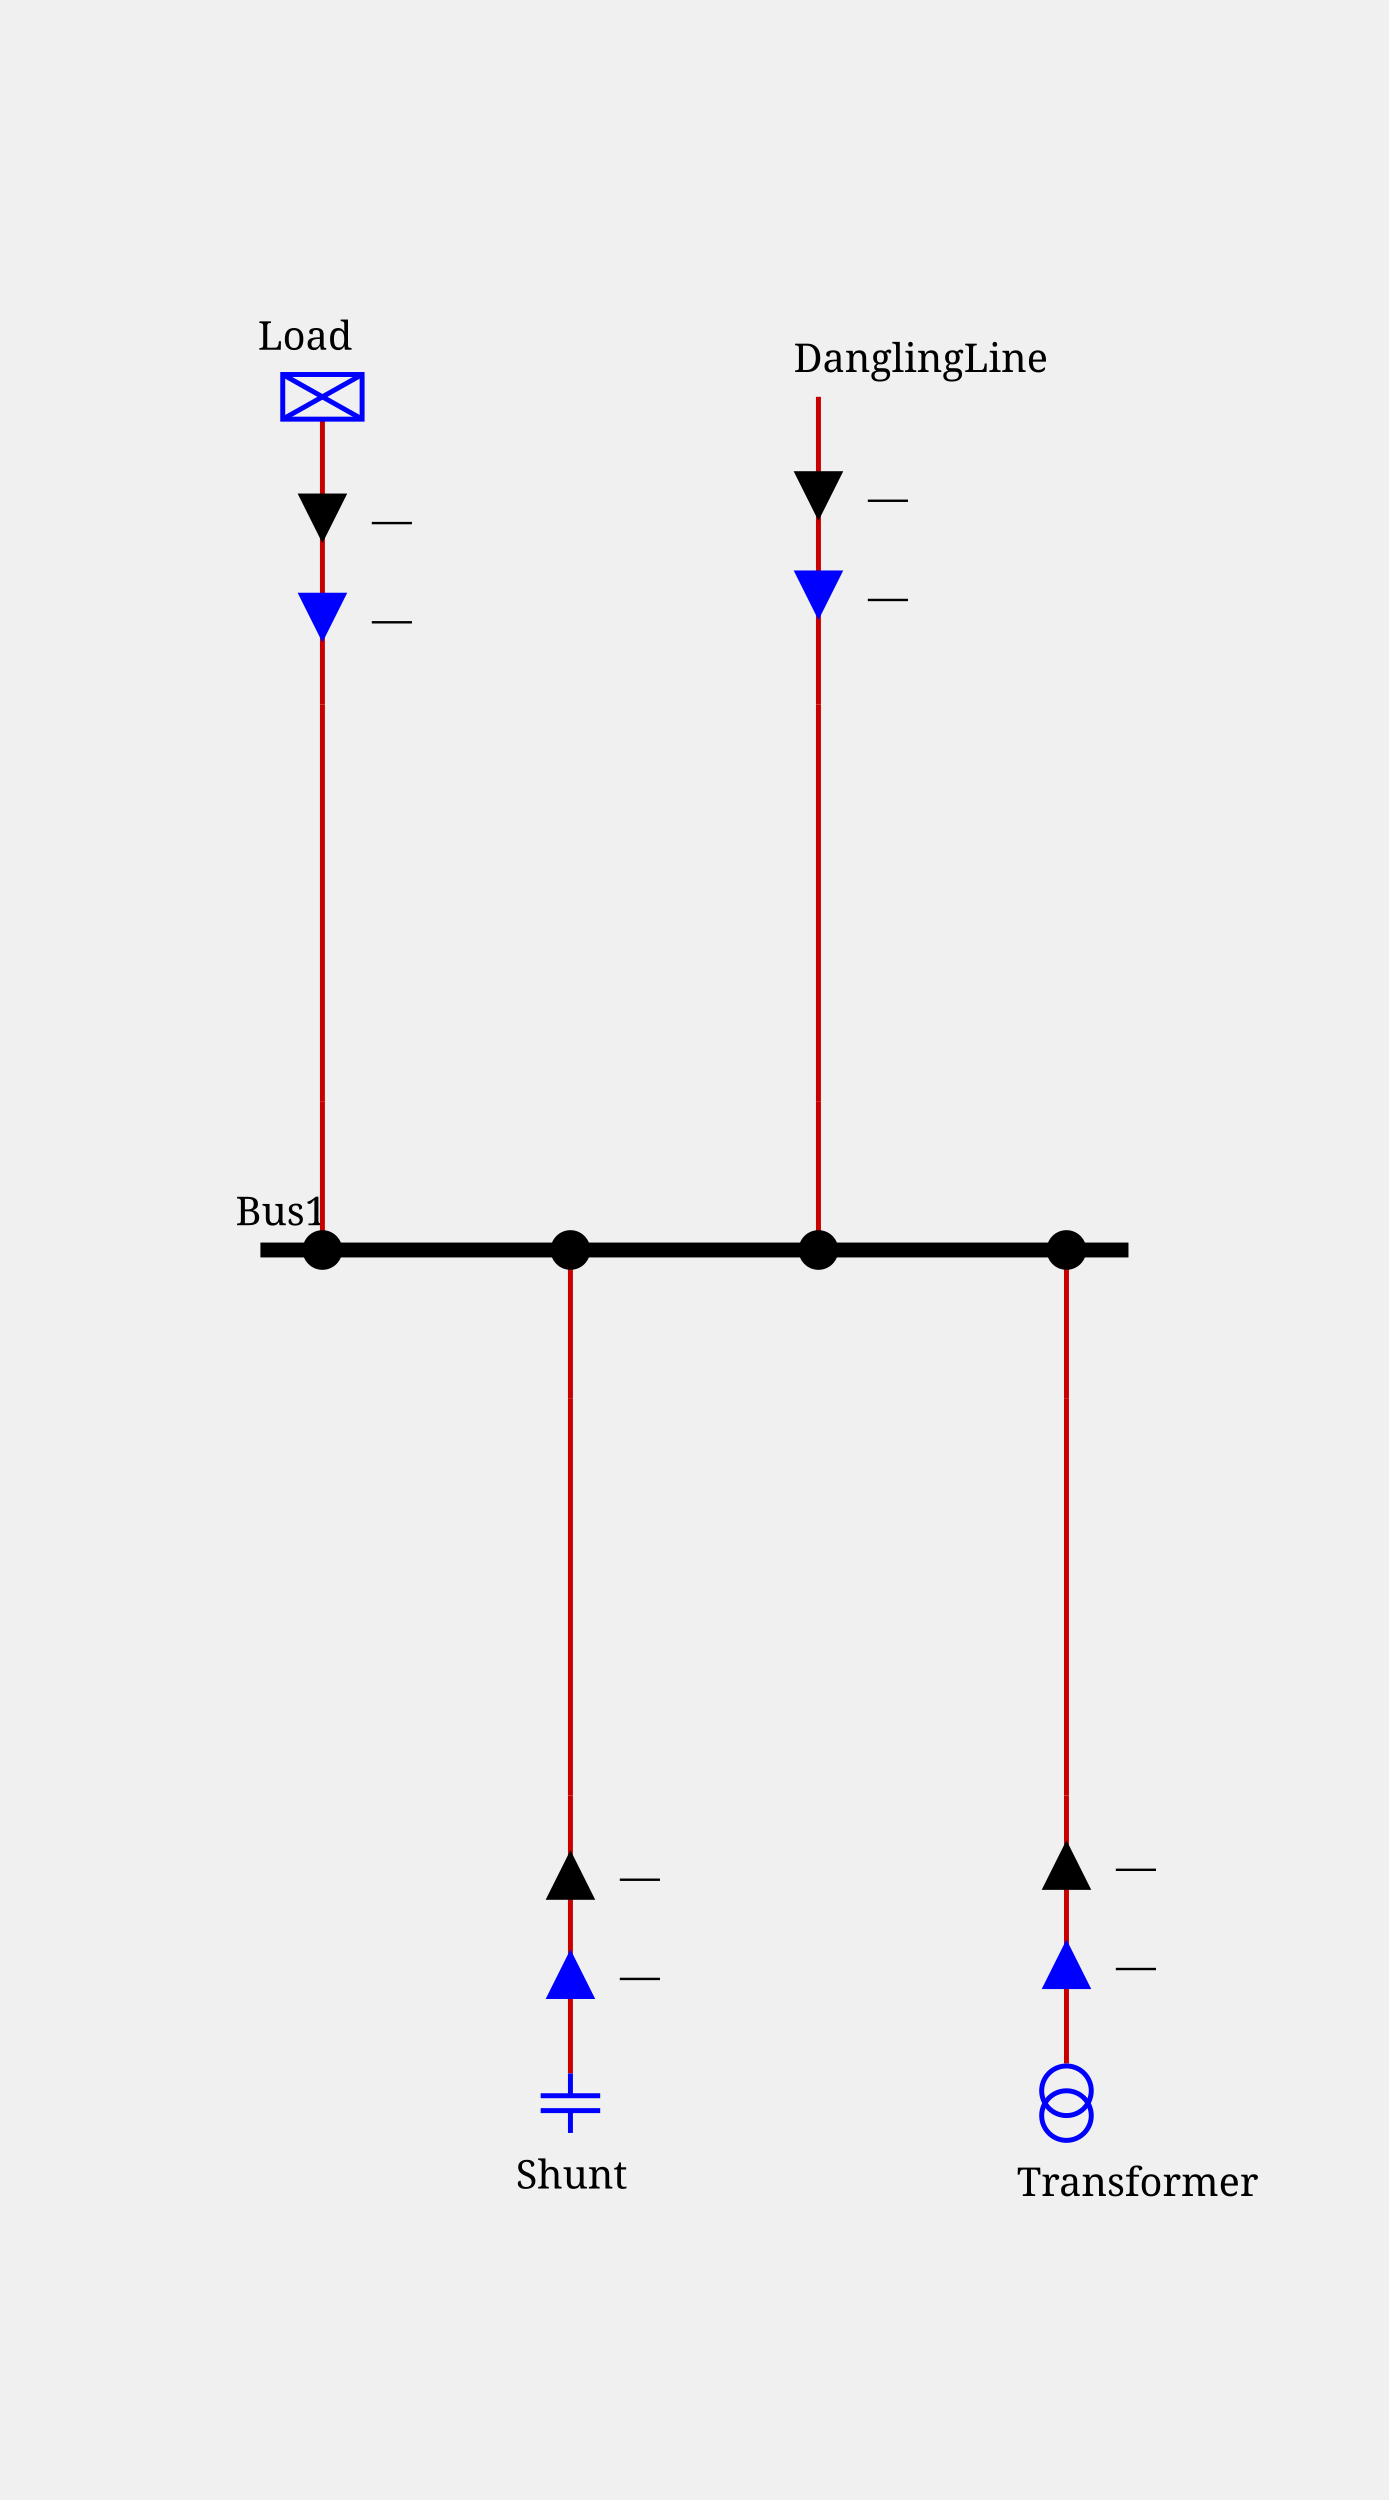
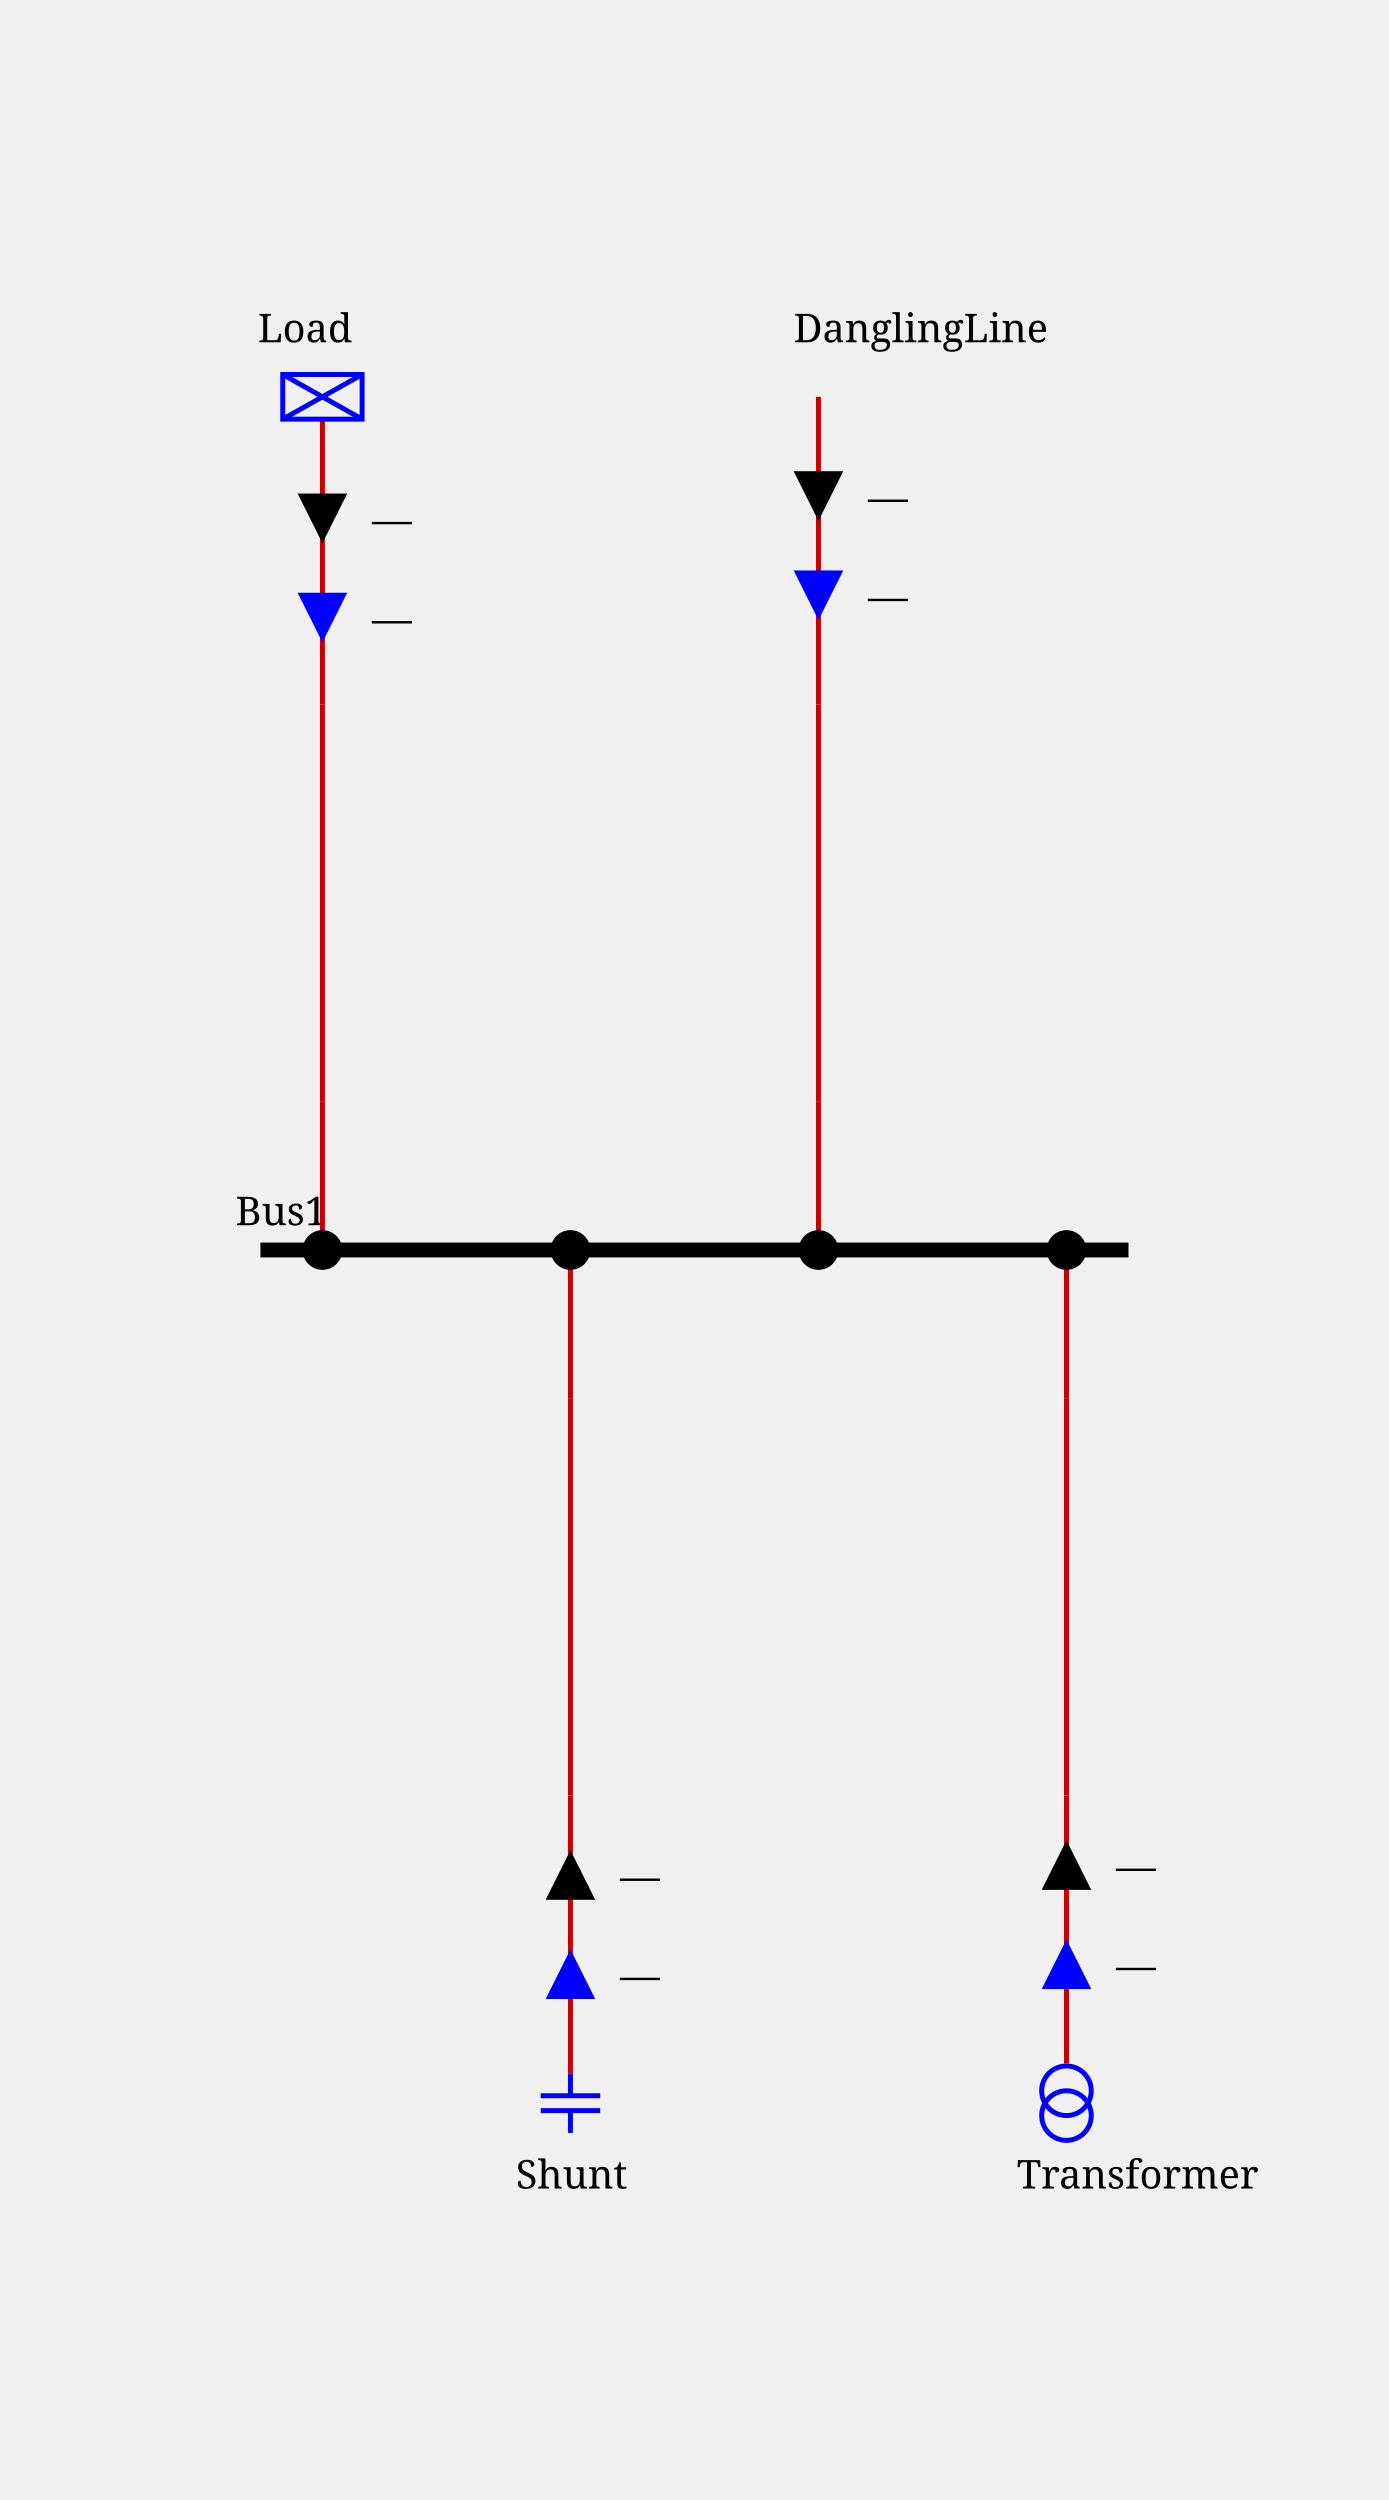
<svg xmlns="http://www.w3.org/2000/svg" viewBox="0 0 280.0 504.0">
  <style>/* ----------------------------------------------------------------------- */
/* File: tautologies.css ------------------------------------------------- */
.sld-out .sld-arrow-in {visibility: hidden}
.sld-in .sld-arrow-out {visibility: hidden}
.sld-closed .sld-sw-open {visibility: hidden}
.sld-open .sld-sw-closed {visibility: hidden}
.sld-hidden-node {visibility: hidden}
.sld-top-feeder .sld-label {dominant-baseline: auto}
.sld-bottom-feeder .sld-label {dominant-baseline: hanging}
.sld-active-power .sld-label {dominant-baseline: mathematical}
.sld-reactive-power .sld-label {dominant-baseline: mathematical}
.sld-current .sld-label {dominant-baseline: mathematical}
+ .sld-current-value .sld-label {dominant-baseline: mathematical}
+ .sld-permanent-limit-percentage .sld-label {dominant-baseline: mathematical}
/* ----------------------------------------------------------------------- */
/* File: topologicalBaseVoltages.css ------------------------------------- */
.sld-disconnected {--sld-vl-color: #808080}
.sld-vl300to500.sld-bus-0 {--sld-vl-color: #FF0000}
.sld-vl300to500.sld-bus-1 {--sld-vl-color: #7F6C00}
.sld-vl300to500.sld-bus-2 {--sld-vl-color: #F6B2FF}
.sld-vl300to500.sld-bus-3 {--sld-vl-color: #996700}
.sld-vl300to500.sld-bus-4 {--sld-vl-color: #FF85EB}
.sld-vl300to500.sld-bus-5 {--sld-vl-color: #B25B00}
.sld-vl300to500.sld-bus-6 {--sld-vl-color: #FF59B5}
.sld-vl300to500.sld-bus-7 {--sld-vl-color: #CC4400}
.sld-vl300to500.sld-bus-8 {--sld-vl-color: #FF2C67}
.sld-vl300to500.sld-bus-9 {--sld-vl-color: #E52600}
.sld-vl180to300.sld-bus-0 {--sld-vl-color: #218B21}
.sld-vl180to300.sld-bus-1 {--sld-vl-color: #0D4940}
.sld-vl180to300.sld-bus-2 {--sld-vl-color: #DFDAB9}
.sld-vl180to300.sld-bus-3 {--sld-vl-color: #105640}
.sld-vl180to300.sld-bus-4 {--sld-vl-color: #C2CB92}
.sld-vl180to300.sld-bus-5 {--sld-vl-color: #14643C}
.sld-vl180to300.sld-bus-6 {--sld-vl-color: #95B66B}
.sld-vl180to300.sld-bus-7 {--sld-vl-color: #187036}
.sld-vl180to300.sld-bus-8 {--sld-vl-color: #5FA046}
.sld-vl180to300.sld-bus-9 {--sld-vl-color: #1C7E2D}
.sld-vl120to180.sld-bus-0 {--sld-vl-color: #00AFAE}
.sld-vl120to180.sld-bus-1 {--sld-vl-color: #000D58}
.sld-vl120to180.sld-bus-2 {--sld-vl-color: #B8E7B2}
.sld-vl120to180.sld-bus-3 {--sld-vl-color: #002169}
.sld-vl120to180.sld-bus-4 {--sld-vl-color: #85D993}
.sld-vl120to180.sld-bus-5 {--sld-vl-color: #003C7B}
.sld-vl120to180.sld-bus-6 {--sld-vl-color: #59CB8B}
.sld-vl120to180.sld-bus-7 {--sld-vl-color: #005C8C}
.sld-vl120to180.sld-bus-8 {--sld-vl-color: #2CBD94}
.sld-vl120to180.sld-bus-9 {--sld-vl-color: #00839E}
.sld-vl70to120.sld-bus-0 {--sld-vl-color: #CC5500}
.sld-vl70to120.sld-bus-1 {--sld-vl-color: #4A6600}
.sld-vl70to120.sld-bus-2 {--sld-vl-color: #EFB2DD}
.sld-vl70to120.sld-bus-3 {--sld-vl-color: #6E7A00}
.sld-vl70to120.sld-bus-4 {--sld-vl-color: #E685AE}
.sld-vl70to120.sld-bus-5 {--sld-vl-color: #8E8400}
.sld-vl70to120.sld-bus-6 {--sld-vl-color: #DD596B}
.sld-vl70to120.sld-bus-7 {--sld-vl-color: #A37B00}
.sld-vl70to120.sld-bus-8 {--sld-vl-color: #D4432C}
.sld-vl70to120.sld-bus-9 {--sld-vl-color: #B76B00}
.sld-vl50to70.sld-bus-0 {--sld-vl-color: #A020EF}
.sld-vl50to70.sld-bus-1 {--sld-vl-color: #7F0848}
.sld-vl50to70.sld-bus-2 {--sld-vl-color: #B7DBFE}
.sld-vl50to70.sld-bus-3 {--sld-vl-color: #960C6D}
.sld-vl50to70.sld-bus-4 {--sld-vl-color: #8DA6FE}
.sld-vl50to70.sld-bus-5 {--sld-vl-color: #AD109A}
.sld-vl50to70.sld-bus-6 {--sld-vl-color: #6F66FB}
.sld-vl50to70.sld-bus-7 {--sld-vl-color: #BC14C4}
.sld-vl50to70.sld-bus-8 {--sld-vl-color: #7F42F6}
.sld-vl50to70.sld-bus-9 {--sld-vl-color: #B11AD9}
.sld-vl30to50.sld-bus-0 {--sld-vl-color: #FF8290}
.sld-vl30to50.sld-bus-1 {--sld-vl-color: #7F6F41}
.sld-vl30to50.sld-bus-2 {--sld-vl-color: #F6D9FF}
.sld-vl30to50.sld-bus-3 {--sld-vl-color: #99784E}
.sld-vl30to50.sld-bus-4 {--sld-vl-color: #FFC3FB}
.sld-vl30to50.sld-bus-5 {--sld-vl-color: #B27D5B}
.sld-vl30to50.sld-bus-6 {--sld-vl-color: #FFADE3}
.sld-vl30to50.sld-bus-7 {--sld-vl-color: #CC7E68}
.sld-vl30to50.sld-bus-8 {--sld-vl-color: #FF97BF}
.sld-vl30to50.sld-bus-9 {--sld-vl-color: #E57B75}
.sld-vl0to30.sld-bus-0 {--sld-vl-color: #AAAE27}
.sld-vl0to30.sld-bus-1 {--sld-vl-color: #195B0F}
.sld-vl0to30.sld-bus-2 {--sld-vl-color: #EABABE}
.sld-vl0to30.sld-bus-3 {--sld-vl-color: #2D6C13}
.sld-vl0to30.sld-bus-4 {--sld-vl-color: #DDA193}
.sld-vl0to30.sld-bus-5 {--sld-vl-color: #477D17}
.sld-vl0to30.sld-bus-6 {--sld-vl-color: #CE9A6E}
.sld-vl0to30.sld-bus-7 {--sld-vl-color: #648D1C}
.sld-vl0to30.sld-bus-8 {--sld-vl-color: #BEA04A}
.sld-vl0to30.sld-bus-9 {--sld-vl-color: #869D22}
/* ----------------------------------------------------------------------- */
/* File : highlightLineStates.css ---------------------------------------- */
.sld-wire.sld-feeder-disconnected {stroke: black}
.sld-wire.sld-feeder-connected-disconnected {stroke-dasharray: 3,3}
.sld-wire.sld-feeder-disconnected-connected {stroke: black; stroke-dasharray: 3,3}
.sld-busbar-section.sld-bus-disconnected {stroke-dasharray: 3,3}
/* ----------------------------------------------------------------------- */
/* File : components.css ------------------------------------------------- */
/* Stroke black */
.sld-disconnector {stroke-width: 3; stroke: black; fill: none}
/* Stroke blue */
.sld-breaker {stroke-width: 2; stroke: blue; fill:white}
.sld-load-break-switch {stroke: blue; fill: white}
/* Stroke --sld-vl-color with fallback black */
.sld-bus-connection {fill: var(--sld-vl-color, black)}
.sld-cell-shape-flat .sld-bus-connection {visibility: hidden}
.sld-busbar-section {stroke: var(--sld-vl-color, black); stroke-width: 3; fill: none}
/* Stroke --sld-vl-color with fallback red */
.sld-wire {stroke: var(--sld-vl-color, #c80000); fill: none}
.sld-wire.sld-dangling-line {stroke-width: 2px}
.sld-wire.sld-tie-line {stroke-width: 2px}
/* Stroke --sld-vl-color with fallback blue */
.sld-load {stroke: var(--sld-vl-color, blue); fill: none}
.sld-battery {stroke: var(--sld-vl-color, blue); fill: none}
.sld-generator {stroke: var(--sld-vl-color, blue); fill: none}
.sld-two-wt {stroke: var(--sld-vl-color, blue); fill: none}
.sld-three-wt {stroke: var(--sld-vl-color, blue); fill: none}
.sld-winding {stroke: var(--sld-vl-color, blue); fill: none}
.sld-capacitor {stroke: var(--sld-vl-color, blue); fill: none}
.sld-inductor {stroke: var(--sld-vl-color, blue); fill: none}
.sld-pst {stroke: var(--sld-vl-color, blue); fill: none}
.sld-pst-arrow {stroke: black; fill: none}
.sld-svc {stroke: var(--sld-vl-color, blue); fill: none}
.sld-vsc {stroke: var(--sld-vl-color, blue); font-size: 7.43px; fill: none}
.sld-lcc {stroke: var(--sld-vl-color, blue); font-size: 7.43px; fill: none}
.sld-ground {stroke: var(--sld-vl-color, blue); fill: none}
/* Stroke none &amp; fill: --sld-vl-color */
.sld-node-infos {stroke: none; fill: var(--sld-vl-color, black)}
/* Stroke none &amp; fill: black */
.sld-node {stroke: none; fill: black}
.sld-flash {stroke: none; fill: black}
.sld-lock {stroke: none; fill: black}
.sld-unknown {stroke: none; fill: black}
/* Fonts */
.sld-label {stroke: none; fill: black; font: 8px serif}
.sld-bus-legend-info {font: 10px serif}
.sld-graph-label {font: 12px serif}
/* Specific */
.sld-grid {stroke: #003700; stroke-dasharray: 1,10}
.sld-feeder-info.sld-active-power {fill:black}
.sld-feeder-info.sld-reactive-power {fill:blue}
.sld-feeder-info.sld-current {fill:purple}
.sld-frame {fill: var(--sld-background-color, transparent)}
/* Stroke maroon for fictitious switch */
.sld-breaker.sld-fictitious {stroke: maroon}
.sld-disconnector.sld-fictitious {stroke: maroon}
.sld-load-break-switch.sld-fictitious {stroke: maroon}
.sld-busbar-section.sld-fictitious {stroke: var(--sld-vl-color, #c80000); stroke-width: 1}
/* ground disconnector specific */
.sld-ground-disconnection-attach {stroke: var(--sld-vl-color, #c80000); fill: none}
.sld-open .sld-ground-disconnection-ground {stroke: black; fill: none}
.sld-closed .sld-ground-disconnection-ground {stroke: var(--sld-vl-color, #c80000); fill: none}
.sld-ground-disconnection .sld-sw-open {stroke: black; fill: none}
.sld-ground-disconnection .sld-sw-closed {stroke: black; fill: none}
</style>
  <rect class="sld-frame" height="100%" width="100%" />
  <g>
    <g class="sld-voltage-level" id="idVoltageLevel1">
      <g class="sld-busbar-section sld-vl300to500 sld-bus-0" id="idBus1" transform="translate(52.5,252.0)">
        <line x1="0" x2="175.0" y1="0" y2="0" />
        <text class="sld-label" id="idBus1_95_NW_95_LABEL" x="-5.0" y="-5.0">Bus1</text>
      </g>
      <g class="sld-extern-cell sld-cell-direction-top" id="idEXTERN_32_0">
        <g class="sld-wire sld-vl300to500 sld-bus-0" id="_95_VoltageLevel1_95_BUSCO_95_Bus1_95_Load_95_INTERNAL_95_VoltageLevel1_95_BUSCO_95_Bus1_95_Load_45_Load">
          <polyline points="65.0,252.0,65.0,222.0" />
        </g>
        <g class="sld-wire sld-vl300to500 sld-bus-0" id="_95_VoltageLevel1_95_INTERNAL_95_VoltageLevel1_95_BUSCO_95_Bus1_95_Load_45_Load_95_INTERNAL_95_VoltageLevel1_95_Load">
          <polyline points="65.0,222.0,65.0,142.0" />
        </g>
        <g class="sld-wire sld-vl300to500 sld-bus-0" id="_95_VoltageLevel1_95_INTERNAL_95_VoltageLevel1_95_Load_95_Load">
          <polyline points="65.0,142.0,65.0,84.5" />
        </g>
        <g class="sld-feeder-info sld-in sld-active-power" id="idLoad_95_ARROW_95_ACTIVE" transform="translate(60.0,99.5)">
          <polygon class="sld-arrow-out" points="5,0 10,10 0,10" />
          <polygon class="sld-arrow-in" points="0,0 10,0 5,10" />
          <text class="sld-label" x="15.0" y="5.0">—</text>
        </g>
        <g class="sld-feeder-info sld-in sld-reactive-power" id="idLoad_95_ARROW_95_REACTIVE" transform="translate(60.0,119.5)">
          <polygon class="sld-arrow-out" points="5,0 10,10 0,10" />
          <polygon class="sld-arrow-in" points="0,0 10,0 5,10" />
          <text class="sld-label" x="15.0" y="5.0">—</text>
        </g>
        <g class="sld-bus-connection sld-fictitious sld-vl300to500 sld-bus-0" id="idBUSCO_95_Bus1_95_Load" transform="translate(61.0,248.0)">
          <circle cx="4" cy="4" r="4" />
        </g>
        <g class="sld-node sld-hidden-node sld-fictitious sld-vl300to500 sld-bus-0" id="idINTERNAL_95_VoltageLevel1_95_BUSCO_95_Bus1_95_Load_45_Load" transform="translate(61.0,218.0)">
          <circle cx="4" cy="4" r="4" />
        </g>
        <g class="sld-node sld-hidden-node sld-fictitious sld-vl300to500 sld-bus-0" id="idINTERNAL_95_VoltageLevel1_95_Load" transform="translate(61.0,138.0)">
          <circle cx="4" cy="4" r="4" />
        </g>
        <g class="sld-load sld-top-feeder sld-vl300to500 sld-bus-0" id="idLoad" transform="translate(57.0,75.5)">
          <rect height="9" width="16" />
          <line x1="0" x2="16" y1="0" y2="9" />
          <line x1="16" x2="0" y1="0" y2="9" />
-           <text class="sld-label" id="idLoad_95_N_95_LABEL" x="-5.0" y="-5.0">Load</text>
+           <text class="sld-label" id="idLoad_95_N_95_LABEL" x="-5.0" y="-6.5">Load</text>
        </g>
      </g>
      <g class="sld-extern-cell sld-cell-direction-bottom" id="idEXTERN_32_1">
        <g class="sld-wire sld-vl300to500 sld-bus-0" id="_95_VoltageLevel1_95_BUSCO_95_Bus1_95_Shunt_95_INTERNAL_95_VoltageLevel1_95_BUSCO_95_Bus1_95_Shunt_45_Shunt">
          <polyline points="115.0,252.0,115.0,282.0" />
        </g>
        <g class="sld-wire sld-vl300to500 sld-bus-0" id="_95_VoltageLevel1_95_INTERNAL_95_VoltageLevel1_95_BUSCO_95_Bus1_95_Shunt_45_Shunt_95_INTERNAL_95_VoltageLevel1_95_Shunt">
          <polyline points="115.0,282.0,115.0,362.0" />
        </g>
        <g class="sld-wire sld-vl300to500 sld-bus-0" id="_95_VoltageLevel1_95_INTERNAL_95_VoltageLevel1_95_Shunt_95_Shunt">
          <polyline points="115.0,362.0,115.0,418.0" />
        </g>
        <g class="sld-feeder-info sld-in sld-reactive-power" id="idShunt_95_ARROW_95_REACTIVE" transform="translate(110.0,393.0)">
          <polygon class="sld-arrow-out" points="5,0 10,10 0,10" transform="rotate(180.0,5.0,5.0)" />
          <polygon class="sld-arrow-in" points="0,0 10,0 5,10" transform="rotate(180.0,5.0,5.0)" />
          <text class="sld-label" x="15.0" y="5.0">—</text>
        </g>
        <g class="sld-feeder-info sld-in sld-active-power" id="idShunt_95_ARROW_95_ACTIVE" transform="translate(110.0,373.0)">
          <polygon class="sld-arrow-out" points="5,0 10,10 0,10" transform="rotate(180.0,5.0,5.0)" />
          <polygon class="sld-arrow-in" points="0,0 10,0 5,10" transform="rotate(180.0,5.0,5.0)" />
          <text class="sld-label" x="15.0" y="5.0">—</text>
        </g>
        <g class="sld-bus-connection sld-fictitious sld-vl300to500 sld-bus-0" id="idBUSCO_95_Bus1_95_Shunt" transform="translate(111.0,248.0)">
          <circle cx="4" cy="4" r="4" />
        </g>
        <g class="sld-node sld-hidden-node sld-fictitious sld-vl300to500 sld-bus-0" id="idINTERNAL_95_VoltageLevel1_95_BUSCO_95_Bus1_95_Shunt_45_Shunt" transform="translate(111.0,278.0)">
          <circle cx="4" cy="4" r="4" />
        </g>
        <g class="sld-node sld-hidden-node sld-fictitious sld-vl300to500 sld-bus-0" id="idINTERNAL_95_VoltageLevel1_95_Shunt" transform="translate(111.0,358.0)">
          <circle cx="4" cy="4" r="4" />
        </g>
        <g class="sld-capacitor sld-bottom-feeder sld-vl300to500 sld-bus-0" id="idShunt" transform="translate(109.0,418.0)">
          <line x1="6" x2="6" y1="0" y2="4.5" />
          <line x1="0" x2="12" y1="4.5" y2="4.5" />
          <line x1="0" x2="12" y1="7.5" y2="7.5" />
          <line x1="6" x2="6" y1="7.5" y2="12" />
          <text class="sld-label" id="idShunt_95_S_95_LABEL" x="-5.0" y="17.0">Shunt</text>
        </g>
      </g>
      <g class="sld-extern-cell sld-cell-direction-top" id="idEXTERN_32_2">
        <g class="sld-wire sld-vl300to500 sld-bus-0" id="_95_VoltageLevel1_95_BUSCO_95_Bus1_95_DanglingLine_95_INTERNAL_95_VoltageLevel1_95_BUSCO_95_Bus1_95_DanglingLine_45_DanglingLine">
          <polyline points="165.0,252.0,165.0,222.0" />
        </g>
        <g class="sld-wire sld-vl300to500 sld-bus-0" id="_95_VoltageLevel1_95_INTERNAL_95_VoltageLevel1_95_BUSCO_95_Bus1_95_DanglingLine_45_DanglingLine_95_INTERNAL_95_VoltageLevel1_95_DanglingLine">
          <polyline points="165.0,222.0,165.0,142.0" />
        </g>
        <g class="sld-wire sld-vl300to500 sld-bus-0" id="_95_VoltageLevel1_95_INTERNAL_95_VoltageLevel1_95_DanglingLine_95_DanglingLine">
          <polyline points="165.0,142.0,165.0,80.0" />
        </g>
        <g class="sld-feeder-info sld-in sld-active-power" id="idDanglingLine_95_ARROW_95_ACTIVE" transform="translate(160.0,95.0)">
          <polygon class="sld-arrow-out" points="5,0 10,10 0,10" />
          <polygon class="sld-arrow-in" points="0,0 10,0 5,10" />
          <text class="sld-label" x="15.0" y="5.0">—</text>
        </g>
        <g class="sld-feeder-info sld-in sld-reactive-power" id="idDanglingLine_95_ARROW_95_REACTIVE" transform="translate(160.0,115.0)">
          <polygon class="sld-arrow-out" points="5,0 10,10 0,10" />
          <polygon class="sld-arrow-in" points="0,0 10,0 5,10" />
          <text class="sld-label" x="15.0" y="5.0">—</text>
        </g>
        <g class="sld-bus-connection sld-fictitious sld-vl300to500 sld-bus-0" id="idBUSCO_95_Bus1_95_DanglingLine" transform="translate(161.0,248.0)">
          <circle cx="4" cy="4" r="4" />
        </g>
        <g class="sld-node sld-hidden-node sld-fictitious sld-vl300to500 sld-bus-0" id="idINTERNAL_95_VoltageLevel1_95_BUSCO_95_Bus1_95_DanglingLine_45_DanglingLine" transform="translate(161.0,218.0)">
          <circle cx="4" cy="4" r="4" />
        </g>
        <g class="sld-node sld-hidden-node sld-fictitious sld-vl300to500 sld-bus-0" id="idINTERNAL_95_VoltageLevel1_95_DanglingLine" transform="translate(161.0,138.0)">
          <circle cx="4" cy="4" r="4" />
        </g>
        <g class="sld-top-feeder sld-vl300to500 sld-bus-0" id="idDanglingLine" transform="translate(165.0,80.0)">
-           <text class="sld-label" id="idDanglingLine_95_N_95_LABEL" x="-5.0" y="-5.0">DanglingLine</text>
+           <text class="sld-label" id="idDanglingLine_95_N_95_LABEL" x="-5.0" y="-11.0">DanglingLine</text>
        </g>
      </g>
      <g class="sld-extern-cell sld-cell-direction-bottom" id="idEXTERN_32_3">
        <g class="sld-wire sld-vl300to500 sld-bus-0" id="_95_VoltageLevel1_95_BUSCO_95_Bus1_95_Transformer_95_ONE_95_INTERNAL_95_VoltageLevel1_95_BUSCO_95_Bus1_95_Transformer_95_ONE_45_Transformer_95_ONE">
          <polyline points="215.0,252.0,215.0,282.0" />
        </g>
        <g class="sld-wire sld-vl300to500 sld-bus-0" id="_95_VoltageLevel1_95_INTERNAL_95_VoltageLevel1_95_BUSCO_95_Bus1_95_Transformer_95_ONE_45_Transformer_95_ONE_95_INTERNAL_95_VoltageLevel1_95_Transformer_95_ONE">
          <polyline points="215.0,282.0,215.0,362.0" />
        </g>
        <g class="sld-wire sld-vl300to500 sld-bus-0" id="_95_VoltageLevel1_95_INTERNAL_95_VoltageLevel1_95_Transformer_95_ONE_95_Transformer_95_ONE">
          <polyline points="215.0,362.0,215.0,416.0" />
        </g>
        <g class="sld-feeder-info sld-in sld-reactive-power" id="idTransformer_95_ONE_95_ARROW_95_REACTIVE" transform="translate(210.0,391.0)">
          <polygon class="sld-arrow-out" points="5,0 10,10 0,10" transform="rotate(180.0,5.0,5.0)" />
          <polygon class="sld-arrow-in" points="0,0 10,0 5,10" transform="rotate(180.0,5.0,5.0)" />
          <text class="sld-label" x="15.0" y="5.0">—</text>
        </g>
        <g class="sld-feeder-info sld-in sld-active-power" id="idTransformer_95_ONE_95_ARROW_95_ACTIVE" transform="translate(210.0,371.0)">
          <polygon class="sld-arrow-out" points="5,0 10,10 0,10" transform="rotate(180.0,5.0,5.0)" />
          <polygon class="sld-arrow-in" points="0,0 10,0 5,10" transform="rotate(180.0,5.0,5.0)" />
          <text class="sld-label" x="15.0" y="5.0">—</text>
        </g>
        <g class="sld-bus-connection sld-fictitious sld-vl300to500 sld-bus-0" id="idBUSCO_95_Bus1_95_Transformer_95_ONE" transform="translate(211.0,248.0)">
          <circle cx="4" cy="4" r="4" />
        </g>
        <g class="sld-node sld-hidden-node sld-fictitious sld-vl300to500 sld-bus-0" id="idINTERNAL_95_VoltageLevel1_95_BUSCO_95_Bus1_95_Transformer_95_ONE_45_Transformer_95_ONE" transform="translate(211.0,278.0)">
          <circle cx="4" cy="4" r="4" />
        </g>
        <g class="sld-node sld-hidden-node sld-fictitious sld-vl300to500 sld-bus-0" id="idINTERNAL_95_VoltageLevel1_95_Transformer_95_ONE" transform="translate(211.0,358.0)">
          <circle cx="4" cy="4" r="4" />
        </g>
        <g class="sld-two-wt sld-bottom-feeder" id="idTransformer_95_ONE" transform="translate(210.0,416.5)">
          <circle class="sld-vl300to500 sld-bus-0 sld-winding" cx="5" cy="10" r="5" transform="rotate(180.0,5.0,7.5)" />
          <circle class="sld-vl300to500 sld-bus-1 sld-winding" cx="5" cy="5" r="5" transform="rotate(180.0,5.0,7.5)" />
-           <text class="sld-label" id="idTransformer_95_ONE_95_S_95_LABEL" x="-5.0" y="20.0">Transformer</text>
+           <text class="sld-label" id="idTransformer_95_ONE_95_S_95_LABEL" x="-5.0" y="18.5">Transformer</text>
        </g>
      </g>
    </g>
  </g>
</svg>
